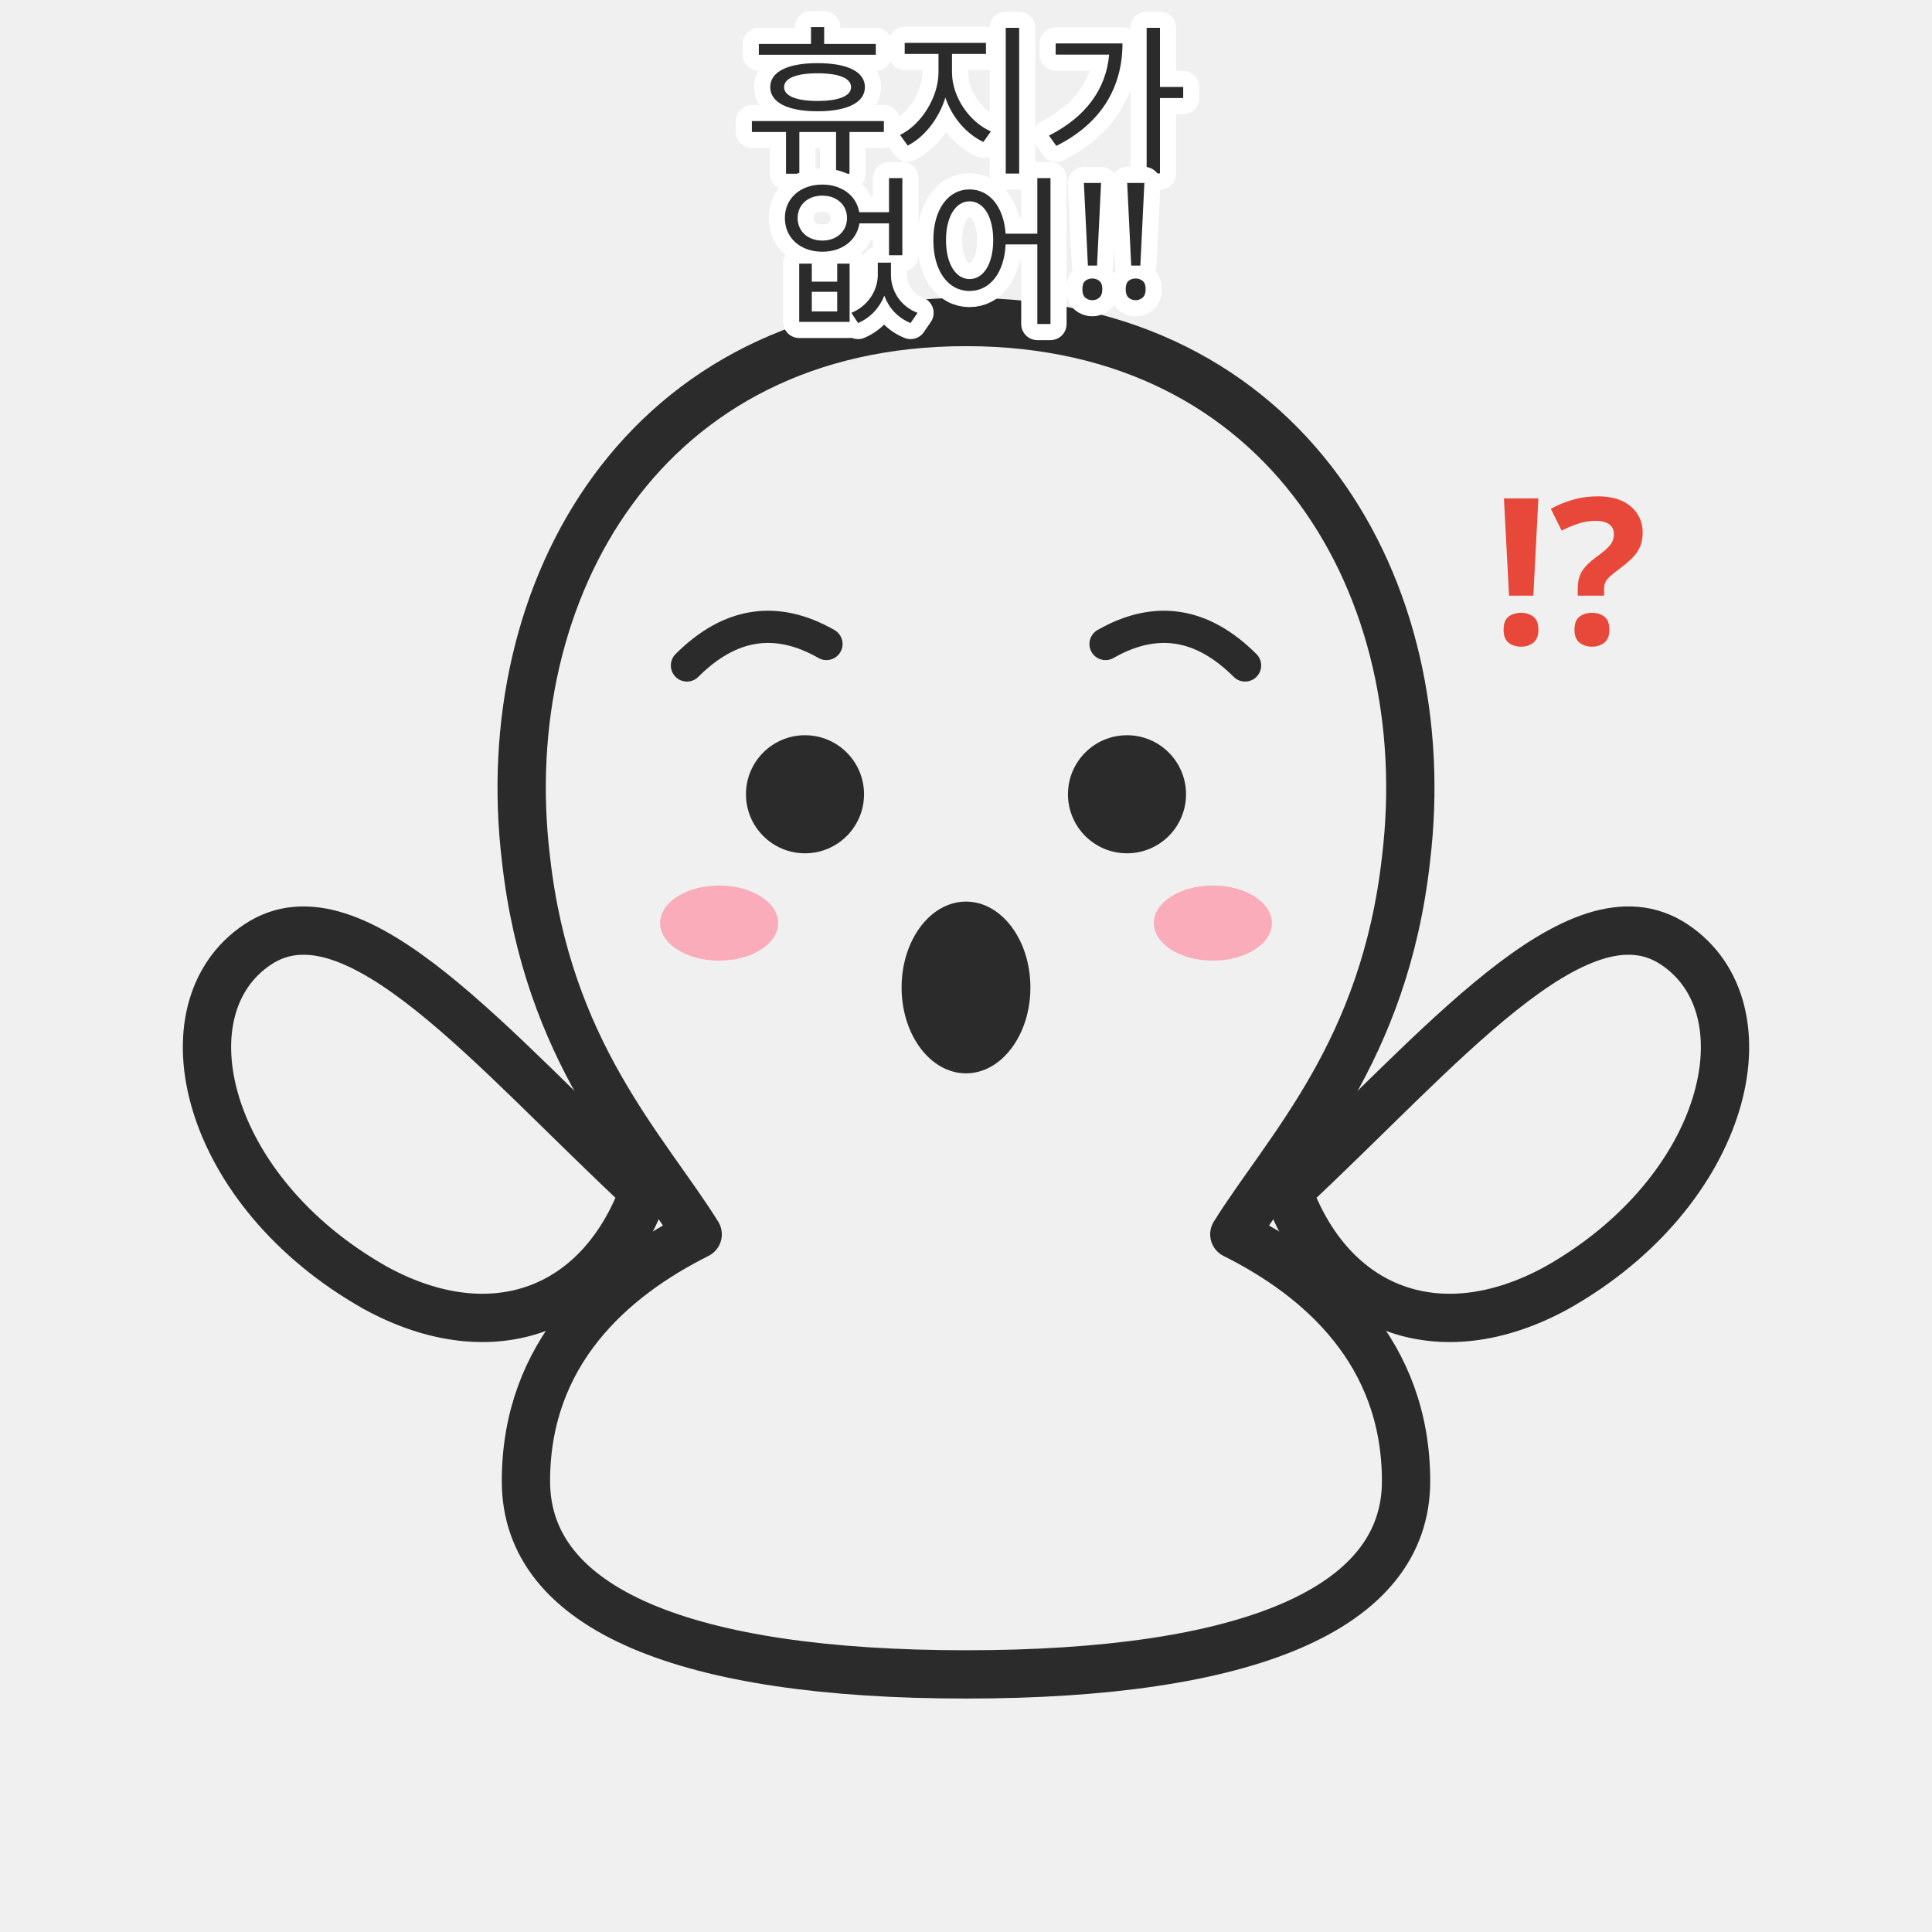
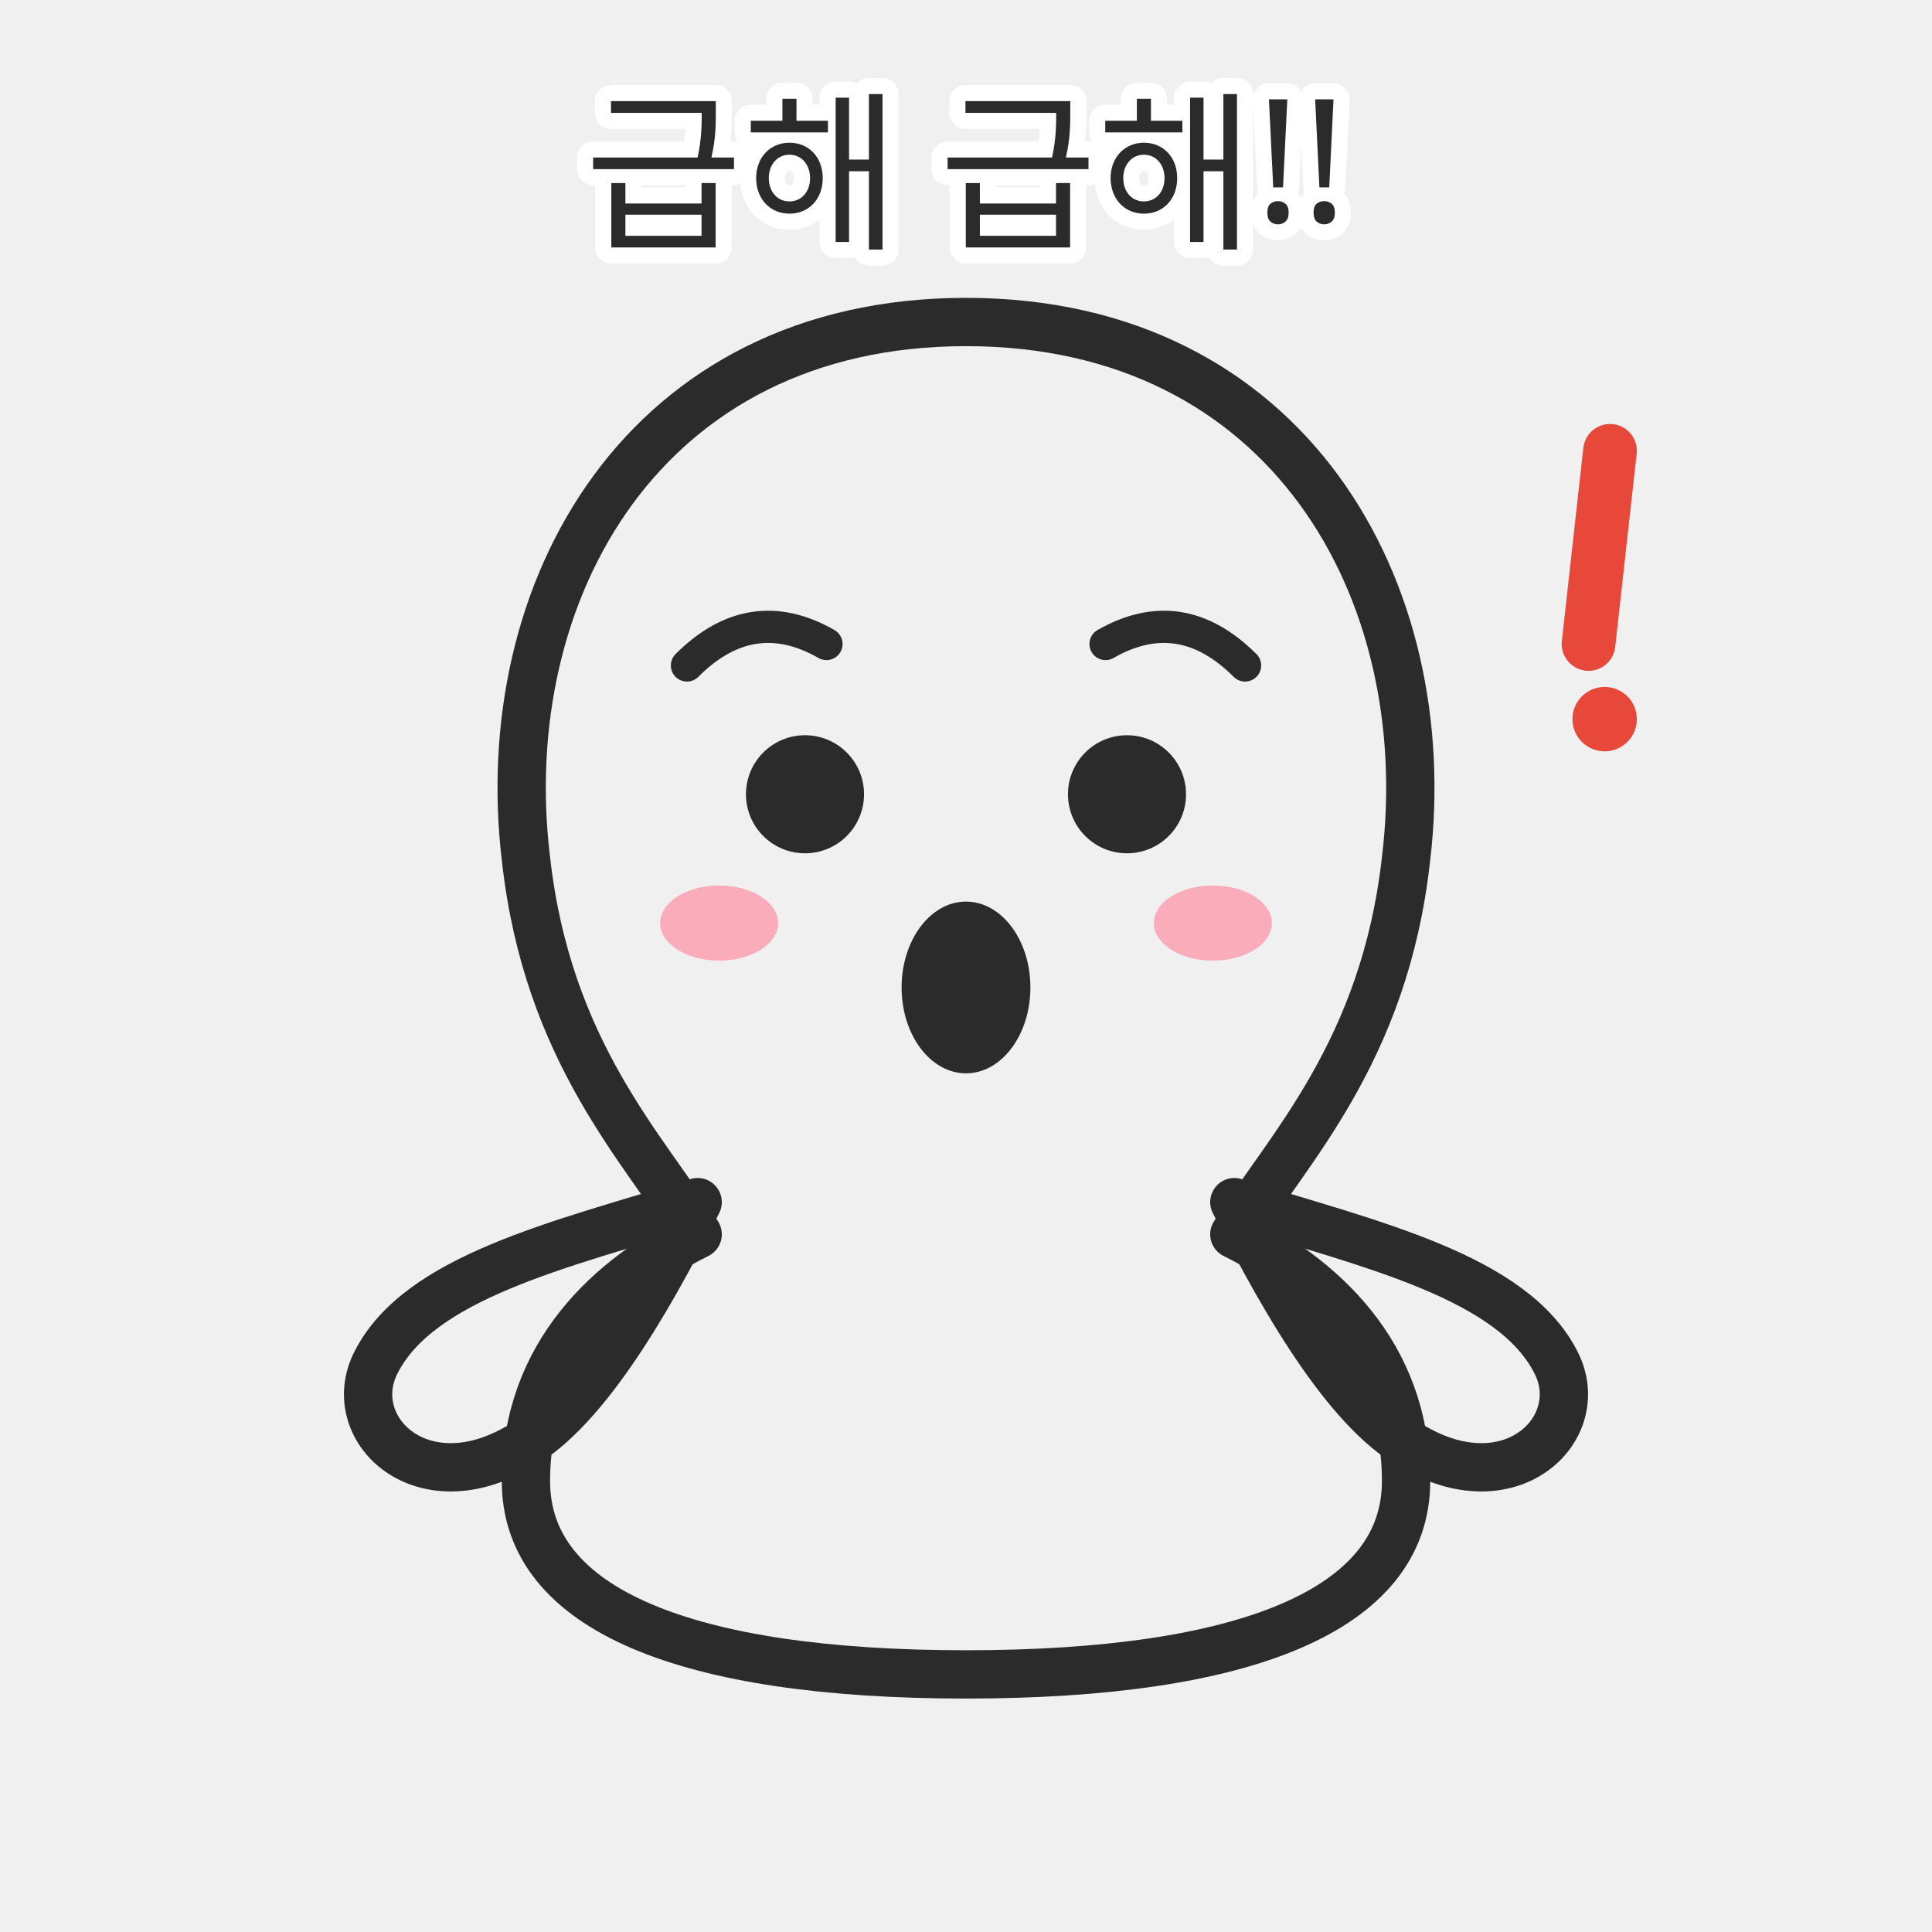
<svg xmlns="http://www.w3.org/2000/svg" width="360" height="360" viewBox="0 0 360 360">
  <g fill="none" stroke="#2B2B2B" stroke-width="9" stroke-linecap="round" stroke-linejoin="round">
    <path d="M180,60 C240,60 268,110 262,160 C258,196 240,214 230,230 C246,238 262,252 262,276 C262,300 232,312 180,312 C128,312 98,300 98,276 C98,252 114,238 130,230 C120,214 102,196 98,160 C92,110 120,60 180,60 Z" />
-     <path d="M120,222 C92,196 66,164 48,176 C30,188 38,222 70,240 C92,252 112,244 120,222 M240,222 C268,196 294,164 312,176 C330,188 322,222 290,240 C268,252 248,244 240,222" />
+     <path d="M130,224 C104,232 78,238 70,254 C64,266 78,280 96,270 C108,264 120,244 130,224 M230,224 C256,232 282,238 290,254 C296,266 282,280 264,270 C252,264 240,244 230,224" />
  </g>
  <path d="M128,124 Q140,112 154,120" fill="none" stroke="#2B2B2B" stroke-width="6" stroke-linecap="round" />
  <path d="M232,124 Q220,112 206,120" fill="none" stroke="#2B2B2B" stroke-width="6" stroke-linecap="round" />
  <circle cx="150" cy="148" r="11" fill="#2B2B2B" />
  <circle cx="210" cy="148" r="11" fill="#2B2B2B" />
  <ellipse cx="180" cy="184" rx="12" ry="16" fill="#2B2B2B" />
  <ellipse cx="134" cy="172" rx="11" ry="7" fill="#FF8FA3" opacity="0.7" />
  <ellipse cx="226" cy="172" rx="11" ry="7" fill="#FF8FA3" opacity="0.7" />
-   <text x="278" y="120" font-size="38" font-family="sans-serif" fill="#E8483A" font-weight="bold">!?</text>
-   <text x="180" y="30" text-anchor="middle" font-family="Jua" font-size="30" fill="#2B2B2B" stroke="#ffffff" stroke-width="6" paint-order="stroke" stroke-linejoin="round">휴지가</text>
-   <text x="180" y="58" text-anchor="middle" font-family="Jua" font-size="30" fill="#2B2B2B" stroke="#ffffff" stroke-width="6" paint-order="stroke" stroke-linejoin="round">없어!!</text>
+   <path d="M300,84 L296,120" stroke="#E8483A" stroke-width="10" stroke-linecap="round" />
+   <circle cx="299" cy="134" r="6" fill="#E8483A" />
+   <text x="180" y="44" text-anchor="middle" font-family="Jua" font-size="32" fill="#2B2B2B" stroke="#ffffff" stroke-width="6" paint-order="stroke" stroke-linejoin="round">급해 급해!!</text>
</svg>
